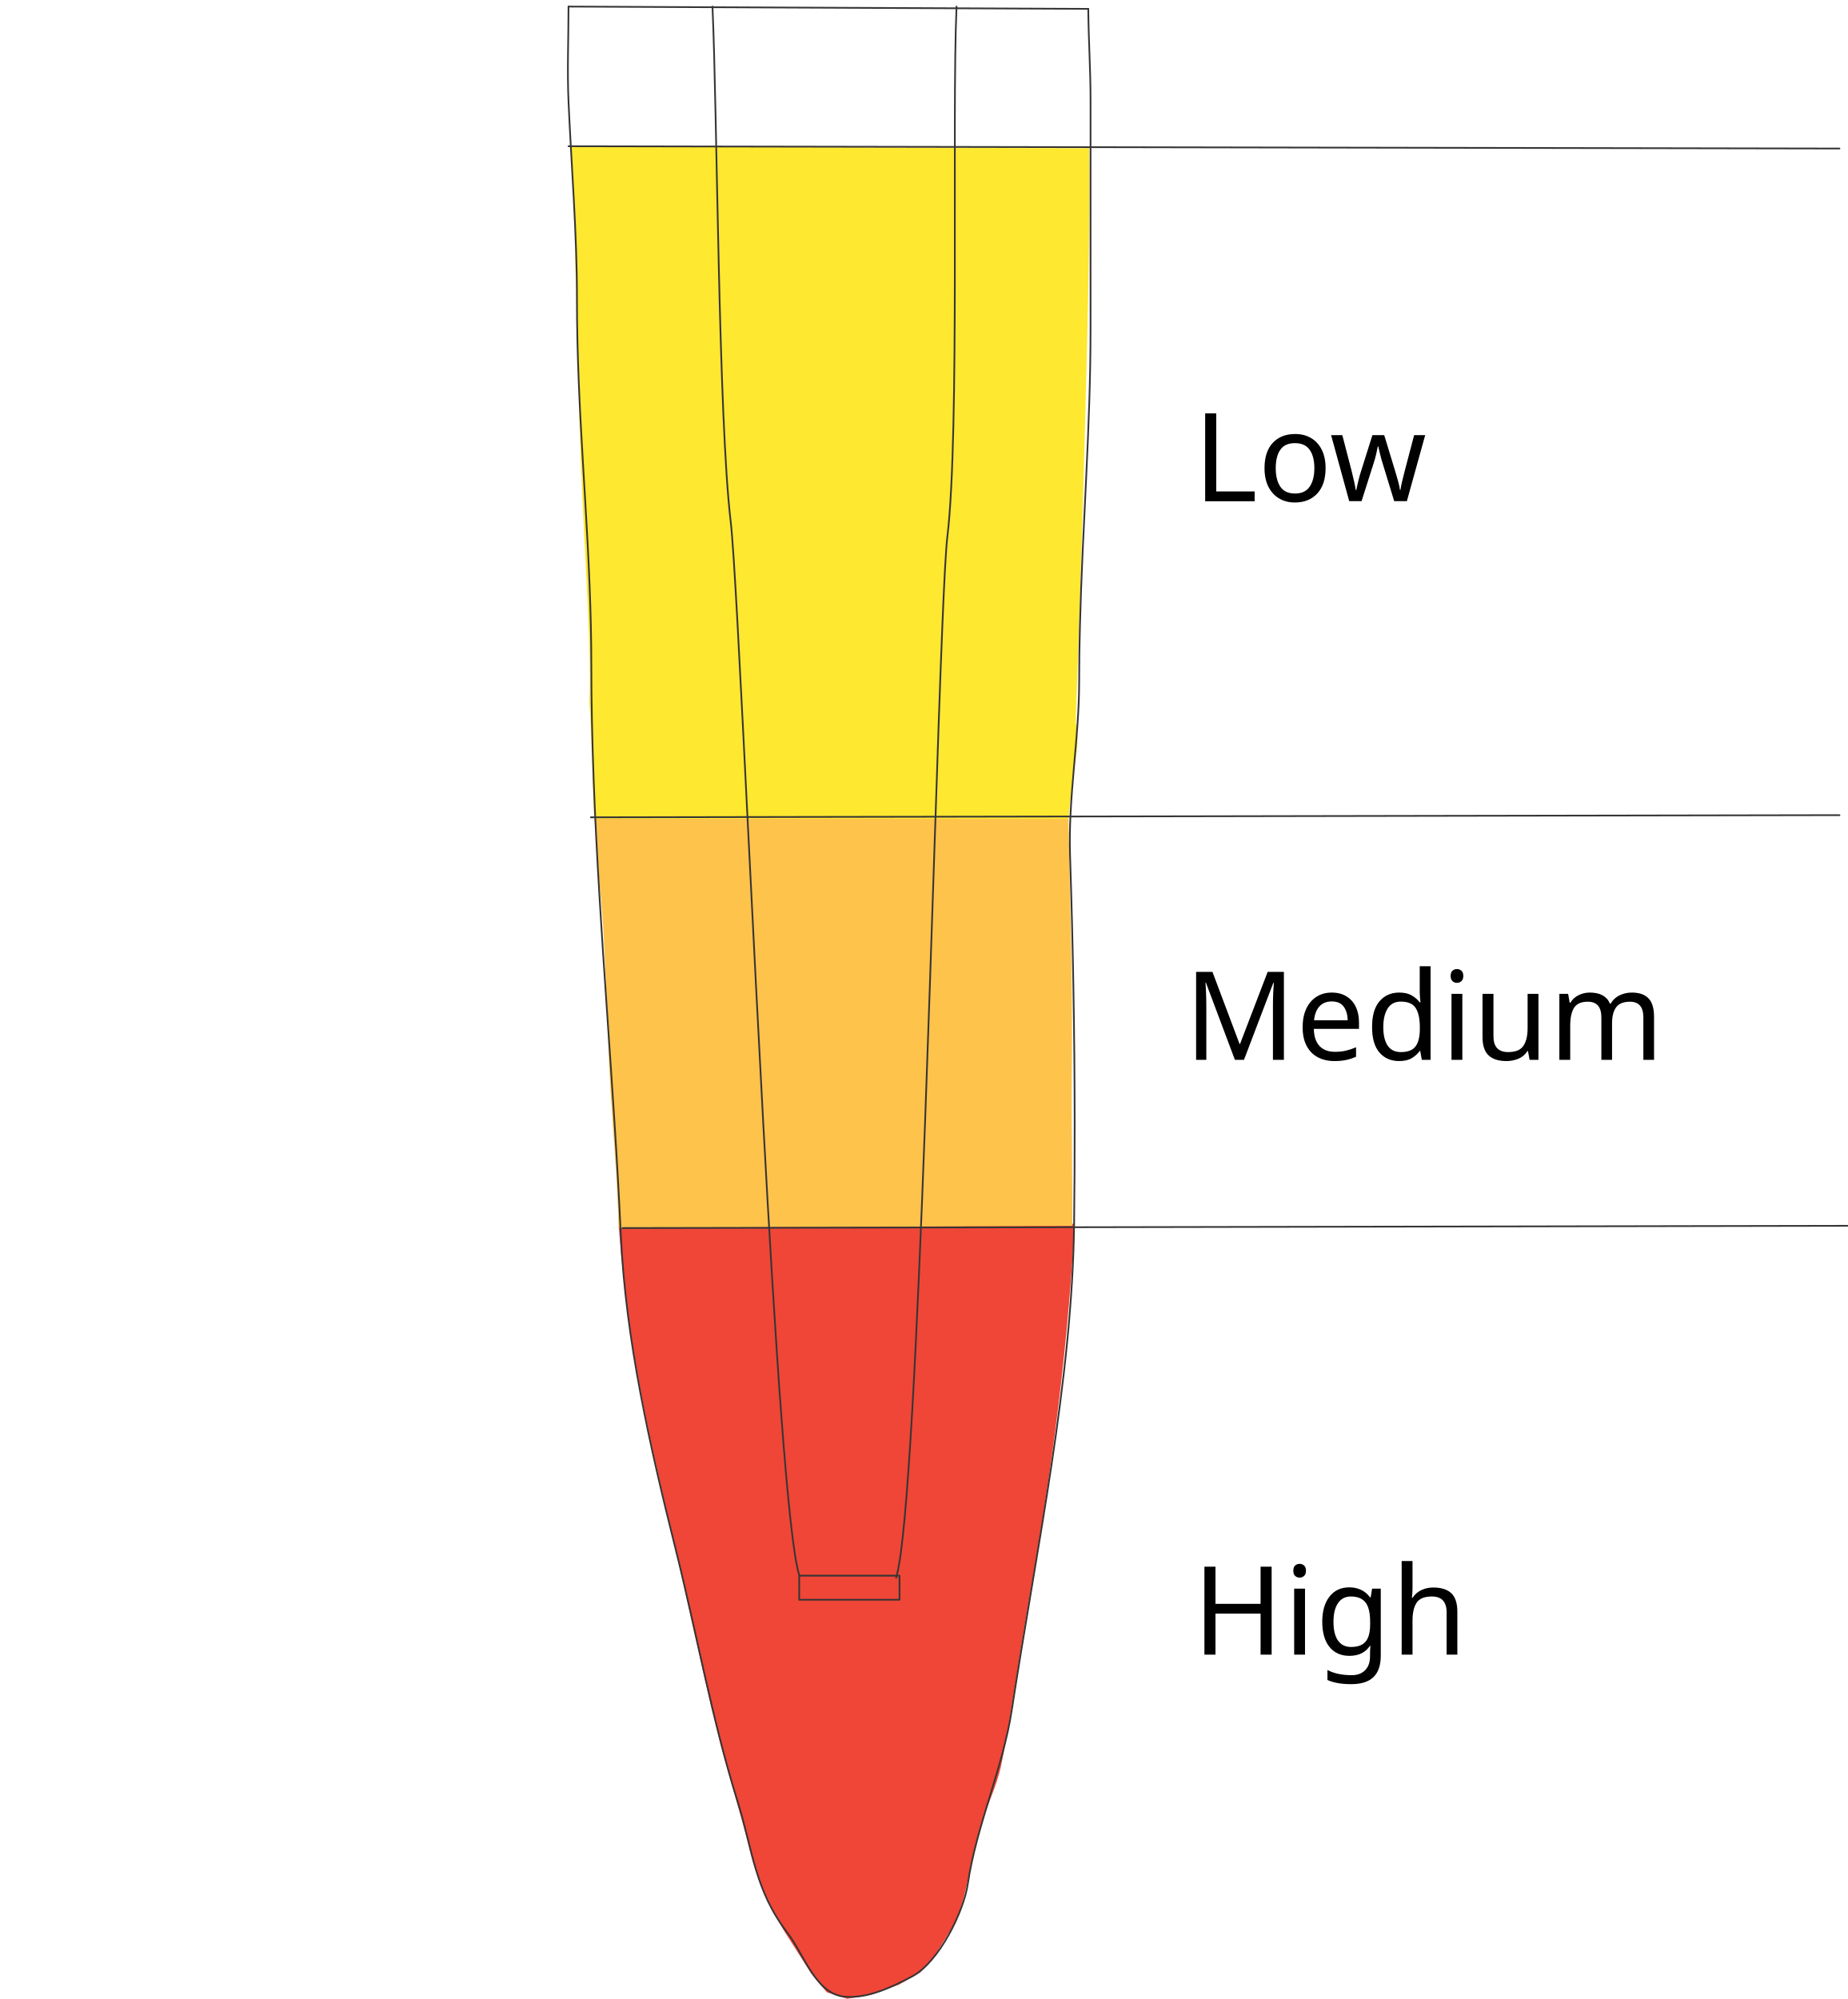
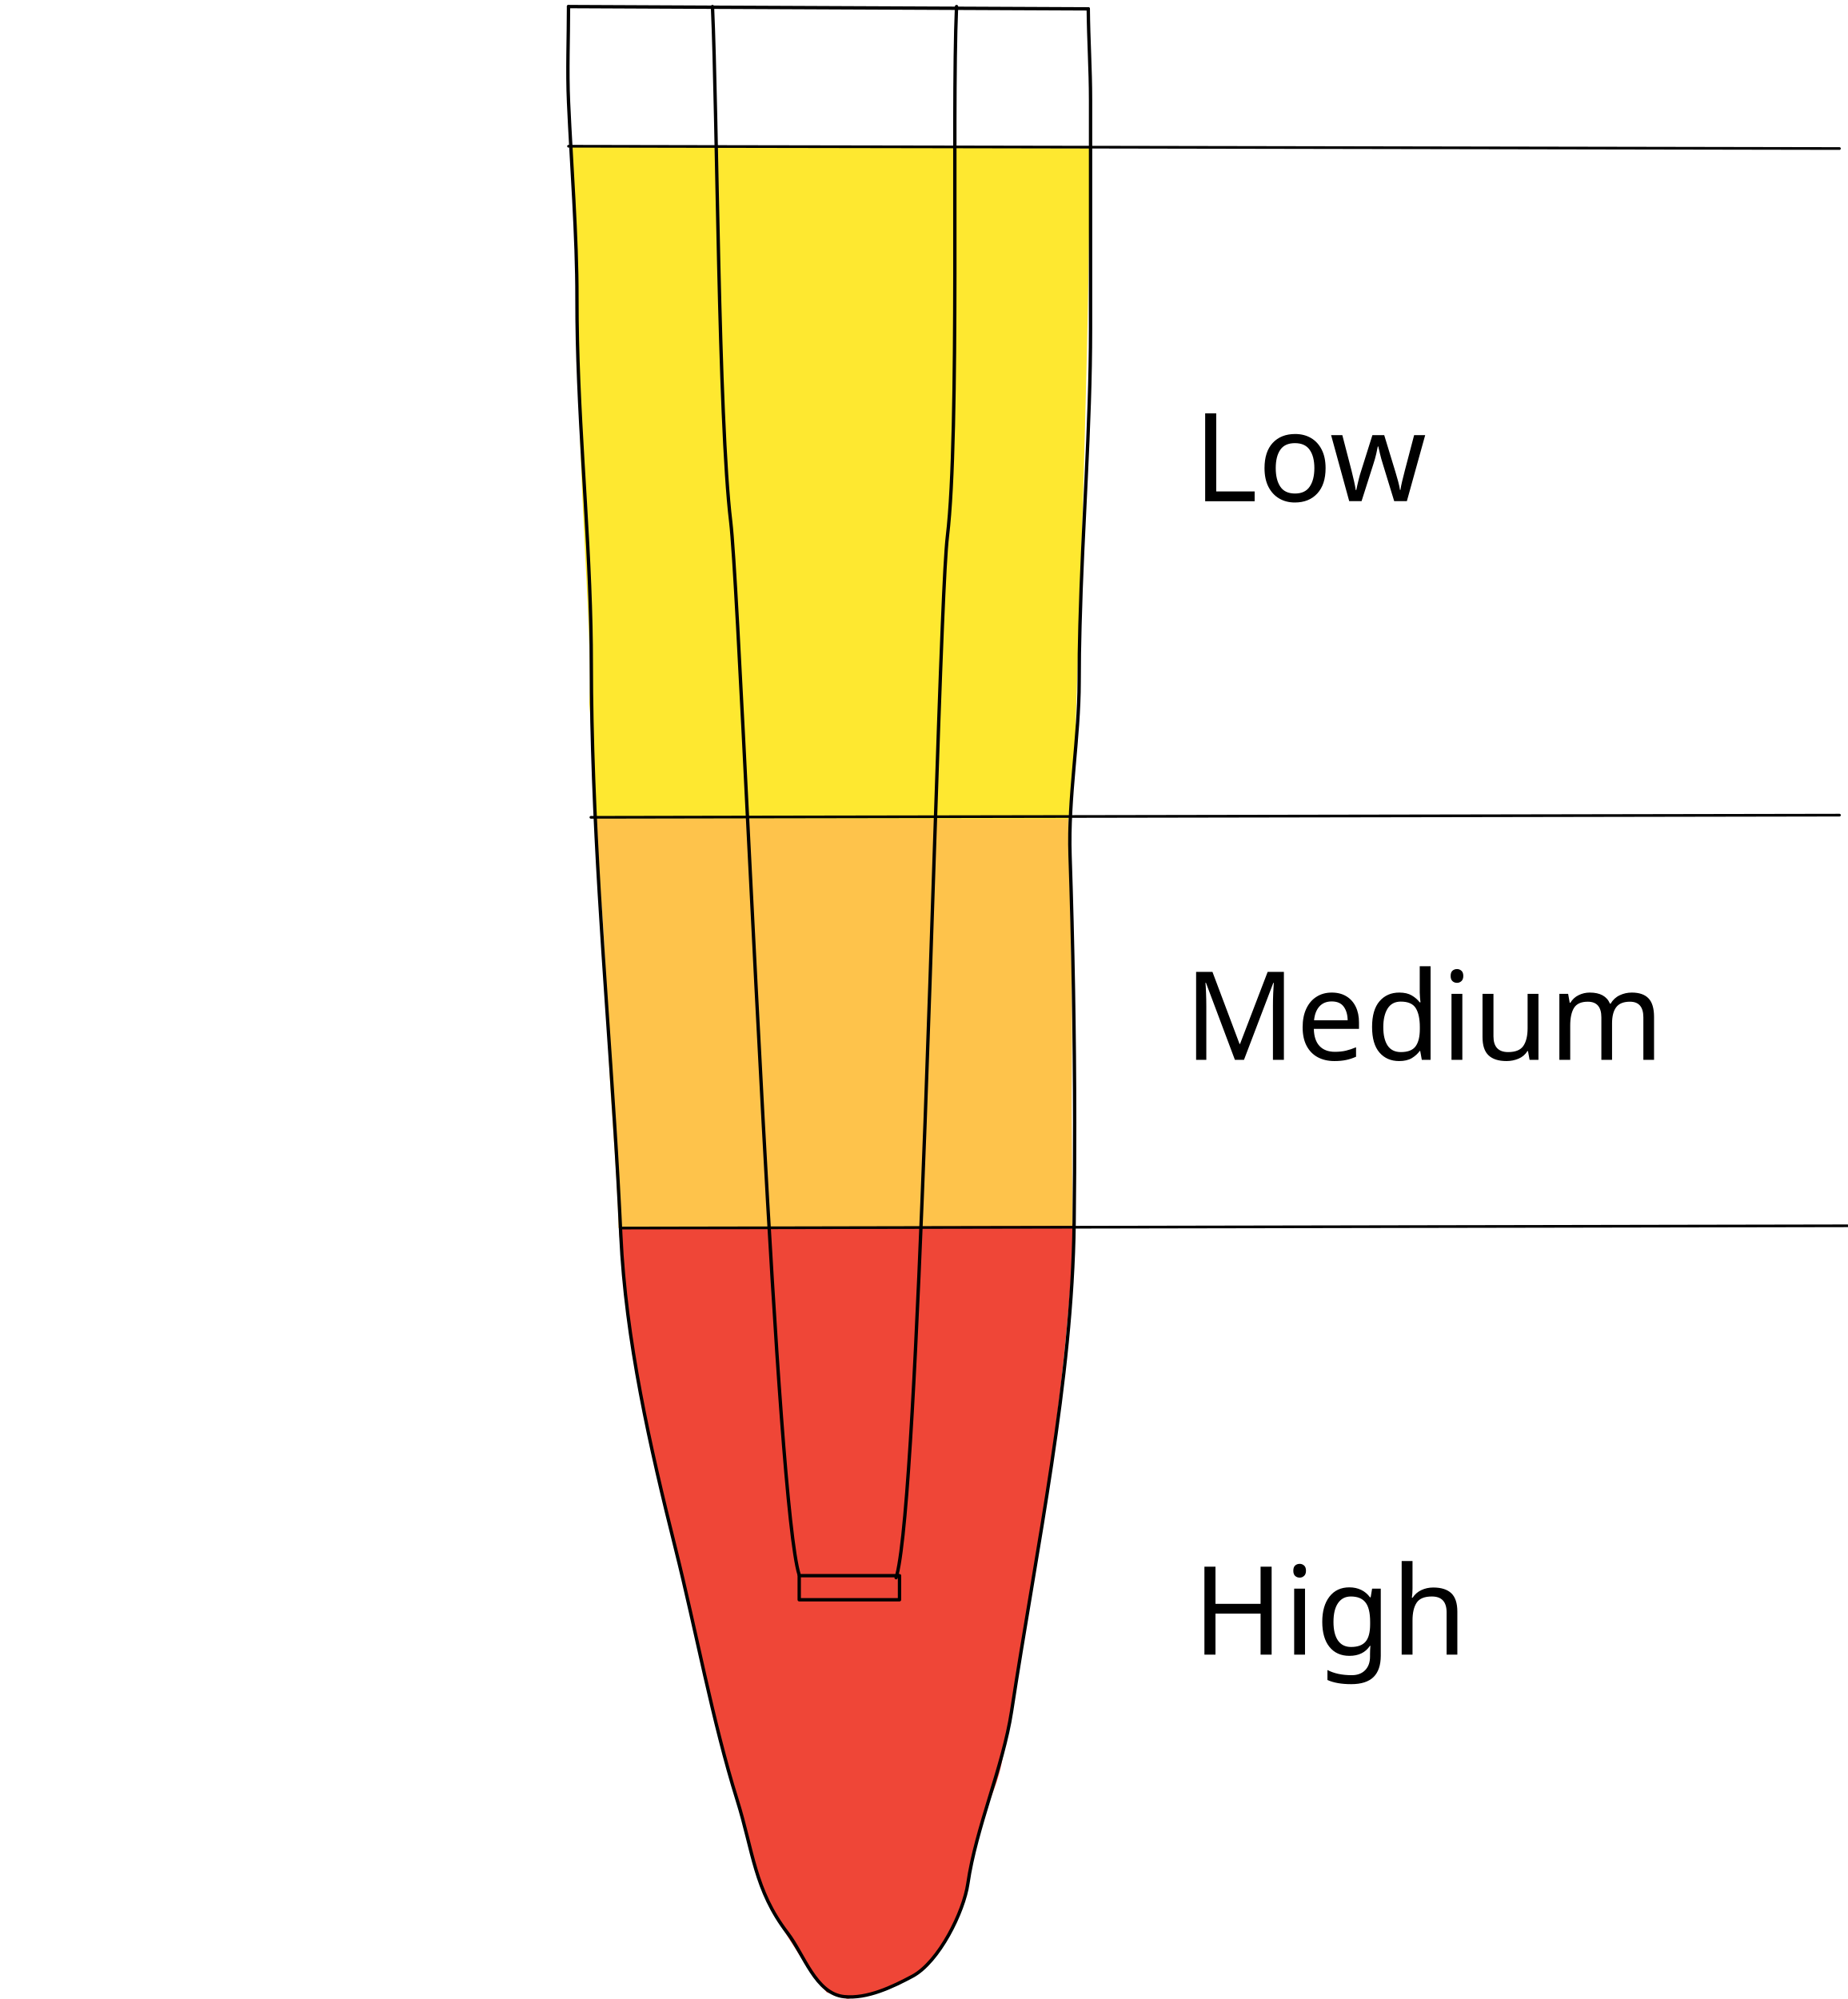
<svg xmlns="http://www.w3.org/2000/svg" width="275.054" height="297.573" viewBox="0 0 275.054 297.573" class="root">
  <g>
    <g>
      <g>
        <g>
          <g>
            <g>
              <g class="high" fill="#ef4637">
                <path d="M-5.98 53.926l59.787.882c-1.107-33.08-3.8-61.51-6.202-84.1-1.627-15.303-2.593-27.73-3.777-36.84-.692-5.323-2.08-9.437-2.792-13.67-1.652-9.818-2.13-17.823-3.858-22.658l-2.61-6.882-1.763-3.196-2.903-2.724-3.78-2.258-3.25-.915-2.787 1.45-2.114 4.2-3.798 9.792c-2.17 6.428-3.655 11.466-4.625 18.147C8.41-77.013 6.635-68.28 5.154-58.502c-2.21 14.592-4.26 31.1-6.572 47.108-3.026 20.975-5.653 40.544-6.8 65.57" stroke-width="1.31" transform="matrix(1.094 0 0 -.666 101.094 218.668)" />
              </g>
              <g class="medium" fill="#fec34b">
                <path d="M-4.19.102l64.638.17c.115-14.207.61-35.217.46-57.53-.073-11.044.113-22.348.064-33.74l-61.745-.48c-.122 10.226-.687 19.932-1.068 30.12-.602 16.064-.604 33.013-1.47 45.977C-3.693-9.675-3.72-4.378-4.087.1" stroke-width=".79" transform="matrix(1.094 0 0 -.666 92.911 121.864)" />
              </g>
              <g class="low" fill="#fee830">
                <path d="M0-30.75l70.62-.415c.3-26.19-1.247-101.585-1.83-128.473.81-3.248-.44-10.52-.98-21.444l-64.536.06c-.326 12.834-.388 21.345-.668 25.757.42 12.92-.975 39.197-1.363 64.806C1.023-76.026.73-60.47.623-48.494.56-41.295.253-35.367 0-30.75" stroke-width=".911" transform="matrix(1.094 0 0 -.666 84.859 1.312)" />
              </g>
            </g>
          </g>
        </g>
        <g>
-           <path d="M84.624.978c0 4.74-.21 9.528.005 14.257.416 9.325 1.266 19.81 1.25 29.18-.02 16.752 1.717 32.343 2.073 48.835.04 1.842.066 3.695.066 5.563.02 22.93 2.004 45.59 3.46 68.42.357 5.543.677 11.096.932 16.665.717 15.534 4.336 31.456 8.154 46.69 3.013 12.007 5.472 25.572 9.167 37.38 2.377 7.595 2.57 13.377 7.503 19.79 2.443 3.177 4.163 9.04 8.444 9.468 3.43.336 7.137-1.44 10.124-3.033 3.965-2.112 7.665-9.615 8.266-13.8 1.206-8.347 5.236-17.343 6.508-25.66 3.746-24.493 9.032-49.31 9.307-72.607.06-5.034.086-10.032.082-15.02-.01-13.265-.245-26.433-.688-39.81-.286-8.586 1.358-17.32 1.358-25.872 0-2.774.04-5.543.117-8.302.377-14.786 1.578-29.39 1.578-44.186V14.89c0-4.587-.305-9.056-.34-13.57" fill="none" stroke="#373535" stroke-width=".255" stroke-linecap="round" stroke-linejoin="round" />
+           <path d="M84.624.978c0 4.74-.21 9.528.005 14.257.416 9.325 1.266 19.81 1.25 29.18-.02 16.752 1.717 32.343 2.073 48.835.04 1.842.066 3.695.066 5.563.02 22.93 2.004 45.59 3.46 68.42.357 5.543.677 11.096.932 16.665.717 15.534 4.336 31.456 8.154 46.69 3.013 12.007 5.472 25.572 9.167 37.38 2.377 7.595 2.57 13.377 7.503 19.79 2.443 3.177 4.163 9.04 8.444 9.468 3.43.336 7.137-1.44 10.124-3.033 3.965-2.112 7.665-9.615 8.266-13.8 1.206-8.347 5.236-17.343 6.508-25.66 3.746-24.493 9.032-49.31 9.307-72.607.06-5.034.086-10.032.082-15.02-.01-13.265-.245-26.433-.688-39.81-.286-8.586 1.358-17.32 1.358-25.872 0-2.774.04-5.543.117-8.302.377-14.786 1.578-29.39 1.578-44.186V14.89c0-4.587-.305-9.056-.34-13.57" fill="none" stroke="#000" stroke-width=".5" stroke-linecap="round" stroke-linejoin="round" />
        </g>
        <g>
-           <path d="M133.507 234.556h.387v3.583h-14.93v-3.584h14.543z" fill="none" stroke="#373535" stroke-width=".255" stroke-linecap="round" stroke-linejoin="round" />
+           <path d="M133.507 234.556h.387v3.583h-14.93v-3.584h14.543z" fill="none" stroke="#000" stroke-width=".5" stroke-linecap="round" stroke-linejoin="round" />
        </g>
        <g>
-           <path d="M106.05.978v.04c.006.016.006.036.006.057.713 15.626.865 61.207 2.713 76.604.248 2.09.6 7.66 1.032 15.53.967 17.6 2.326 46.694 3.808 73.982 1.75 32.22 3.68 61.92 5.34 67.224" fill="none" stroke="#373535" stroke-width=".255" stroke-linecap="round" stroke-linejoin="round" />
+           <path d="M106.05.978v.04c.006.016.006.036.006.057.713 15.626.865 61.207 2.713 76.604.248 2.09.6 7.66 1.032 15.53.967 17.6 2.326 46.694 3.808 73.982 1.75 32.22 3.68 61.92 5.34 67.224" fill="none" stroke="#000" stroke-width=".5" stroke-linecap="round" stroke-linejoin="round" />
        </g>
        <g>
-           <path d="M142.384.978c0 .036-.005.066-.005.102 0 .05-.006.102-.006.153-.692 15.794.494 63.238-1.35 78.584-.228 1.904-.477 6.642-.752 13.34-.703 16.905-1.558 46.28-2.576 73.99-1.17 31.506-2.555 60.85-4.184 67.27-.04.16-.08.31-.122.44" fill="none" stroke="#373535" stroke-width=".255" stroke-linecap="round" stroke-linejoin="round" />
+           <path d="M142.384.978c0 .036-.005.066-.005.102 0 .05-.006.102-.006.153-.692 15.794.494 63.238-1.35 78.584-.228 1.904-.477 6.642-.752 13.34-.703 16.905-1.558 46.28-2.576 73.99-1.17 31.506-2.555 60.85-4.184 67.27-.04.16-.08.31-.122.44" fill="none" stroke="#000" stroke-width=".5" stroke-linecap="round" stroke-linejoin="round" />
        </g>
        <g>
-           <path d="M84.624.978l21.42.097 36.296.158 19.652.086" fill="none" stroke="#373535" stroke-width=".255" stroke-linecap="round" stroke-linejoin="round" />
+           <path d="M84.624.978l21.42.097 36.296.158 19.652.086" fill="none" stroke="#000" stroke-width=".5" stroke-linecap="round" stroke-linejoin="round" />
        </g>
        <g>
-           <path d="M92.673 182.81l22.116-.04 24.065-.047 22.304-.04 113.837-.21" fill="none" stroke="#373535" stroke-width=".255" stroke-linecap="round" stroke-linejoin="round" />
+           <path d="M92.673 182.81l22.116-.04 24.065-.047 22.304-.04 113.837-.21" fill="none" stroke="#000" stroke-width=".4" stroke-linecap="round" stroke-linejoin="round" />
        </g>
        <g>
-           <path d="M87.955 121.668l21.836-.04 30.45-.052 20.517-.035 113.05-.198" fill="none" stroke="#373535" stroke-width=".255" stroke-linecap="round" stroke-linejoin="round" />
+           <path d="M87.955 121.668l21.836-.04 30.45-.052 20.517-.035 113.05-.198" fill="none" stroke="#000" stroke-width=".4" stroke-linecap="round" stroke-linejoin="round" />
        </g>
        <g>
-           <path d="M84.624 21.768l21.414.04 36.307.062 131.46.24" fill="none" stroke="#373535" stroke-width=".255" stroke-linecap="round" stroke-linejoin="round" />
+           <path d="M84.624 21.768l21.414.04 36.307.062 131.46.24" fill="none" stroke="#000" stroke-width=".4" stroke-linecap="round" stroke-linejoin="round" />
        </g>
        <text style="line-height:125%;-inkscape-font-specification:'Sans, Normal';text-align:start" x="377.841" y="-220.798" transform="matrix(.509 0 0 .509 -14.823 358.693)" font-size="36.012" font-family="Sans" letter-spacing="0" word-spacing="0" stroke-width="1.294">
          <tspan x="377.841" y="-220.798" style="line-height:125%;-inkscape-font-specification:'Sans, Normal';text-align:start" font-size="36.012" font-family="Sans" stroke-width="1.294">
                        High
                    </tspan>
        </text>
        <text style="line-height:125%;-inkscape-font-specification:'Sans, Normal';text-align:start" x="375.411" y="-394.747" transform="matrix(.509 0 0 .509 -14.823 358.693)" font-size="36.012" font-family="Sans" letter-spacing="0" word-spacing="0" stroke-width="1.294">
          <tspan x="375.411" y="-394.747" stroke-width="1.294">
                        Medium
                    </tspan>
        </text>
        <text style="line-height:125%;-inkscape-font-specification:'Sans, Normal';text-align:start" x="378.059" y="-558.103" transform="matrix(.509 0 0 .509 -14.823 358.693)" font-size="36.012" font-family="Sans" letter-spacing="0" word-spacing="0" stroke-width="1.294">
          <tspan x="378.059" y="-558.103" stroke-width="1.294">
                        Low
                    </tspan>
        </text>
      </g>
    </g>
  </g>
</svg>
